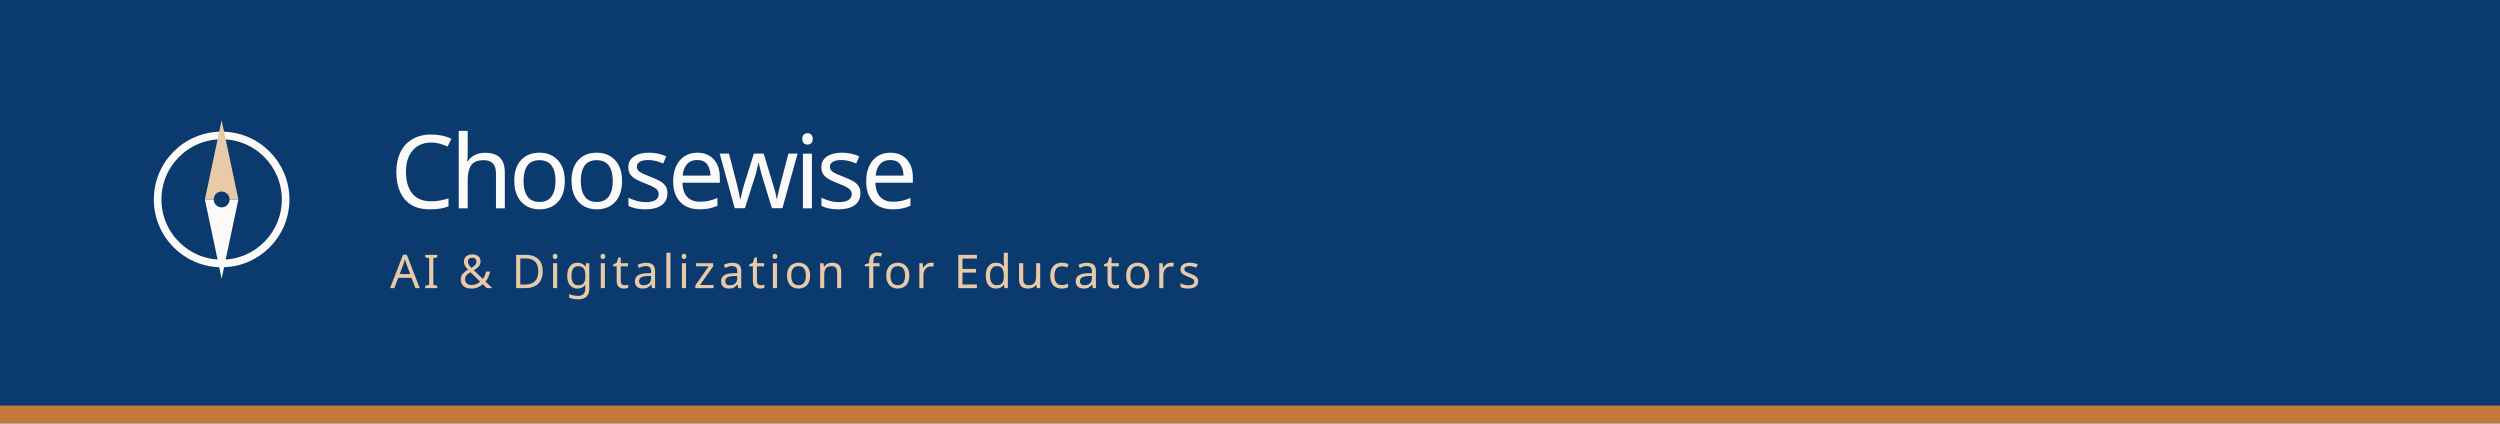
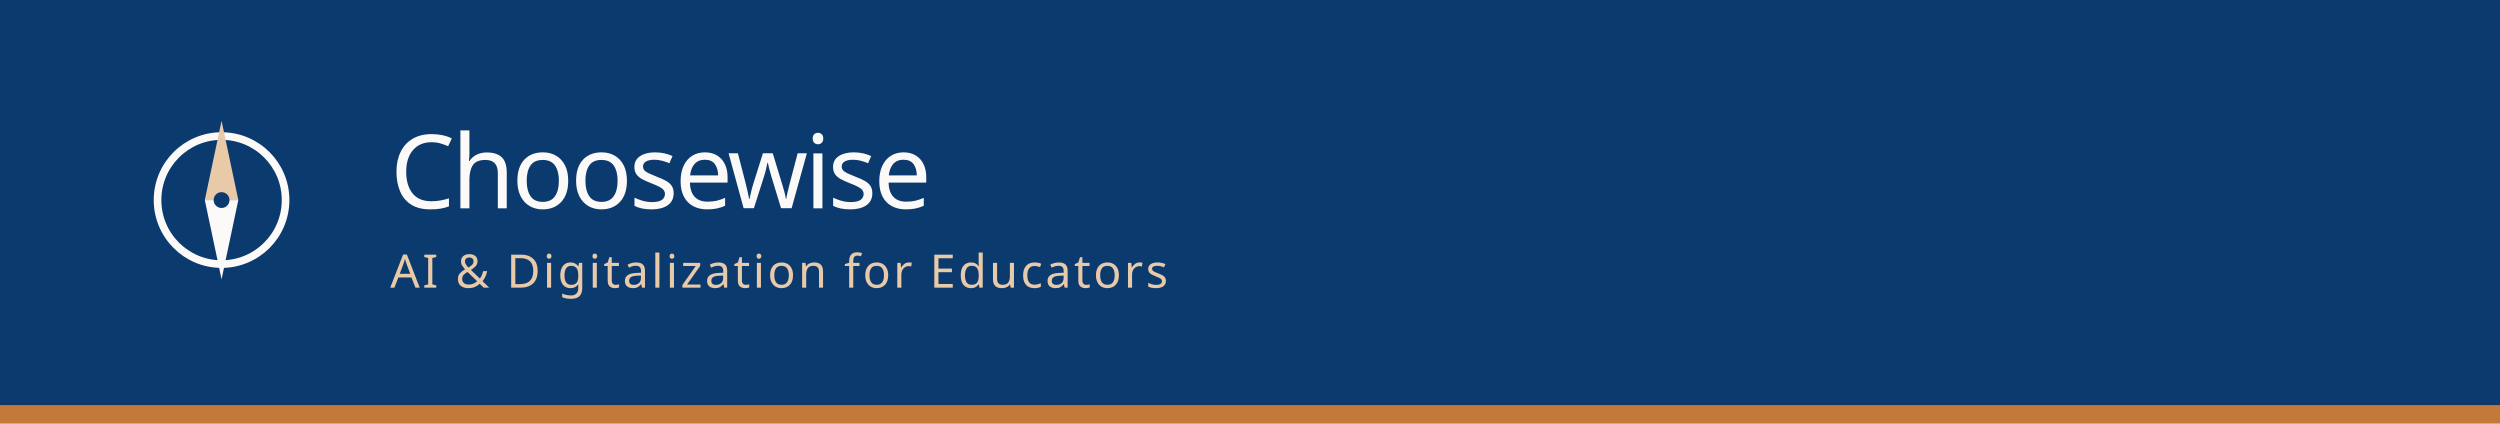
- <svg xmlns="http://www.w3.org/2000/svg" width="1128" height="191" viewBox="0 0 1128 191">
+ <svg xmlns="http://www.w3.org/2000/svg" width="1512" height="256" viewBox="0 0 1512 256">
  <style>@font-face{font-family:"Hanken Grotesk";src:url("/assets/fonts/hanken-grotesk/HankenGrotesk-VariableFont.woff2") format("woff2");font-weight:300 600}</style>
-   <rect width="1128" height="191" fill="#0B3A6F" />
-   <rect y="183" width="1128" height="8" fill="#C2793A" />
-   <svg x="56" y="46" width="88" height="88" viewBox="0 0 64 64">
+   <rect width="1512" height="256" fill="#0B3A6F" />
+   <rect y="245" width="1512" height="11" fill="#C2793A" />
+   <svg x="75" y="62" width="118" height="118" viewBox="0 0 64 64">
    <circle cx="32" cy="32" r="21" fill="none" stroke="#FBFAF8" stroke-width="2.5" />
    <path d="M32 58 L37.5 32 L26.5 32 Z" fill="#FBFAF8" />
    <path d="M32 6 L37.5 32 L26.5 32 Z" fill="#E8C9A8" />
    <circle cx="32" cy="32" r="2.6" fill="#0B3A6F" />
  </svg>
-   <text x="176" y="94" font-family="Hanken Grotesk, sans-serif" font-size="46" font-weight="300" fill="#FBFAF8" letter-spacing="-2">Choosewise</text>
-   <text x="176" y="130" font-family="Hanken Grotesk, sans-serif" font-size="21" font-weight="400" fill="#E8C9A8" letter-spacing="1.6">AI &amp; Digitalization for Educators</text>
+   <text x="236" y="126" font-family="Hanken Grotesk, sans-serif" font-size="62" font-weight="300" fill="#FBFAF8" letter-spacing="-2">Choosewise</text>
+   <text x="236" y="174" font-family="Hanken Grotesk, sans-serif" font-size="28" font-weight="400" fill="#E8C9A8" letter-spacing="1.6">AI &amp; Digitalization for Educators</text>
</svg>
